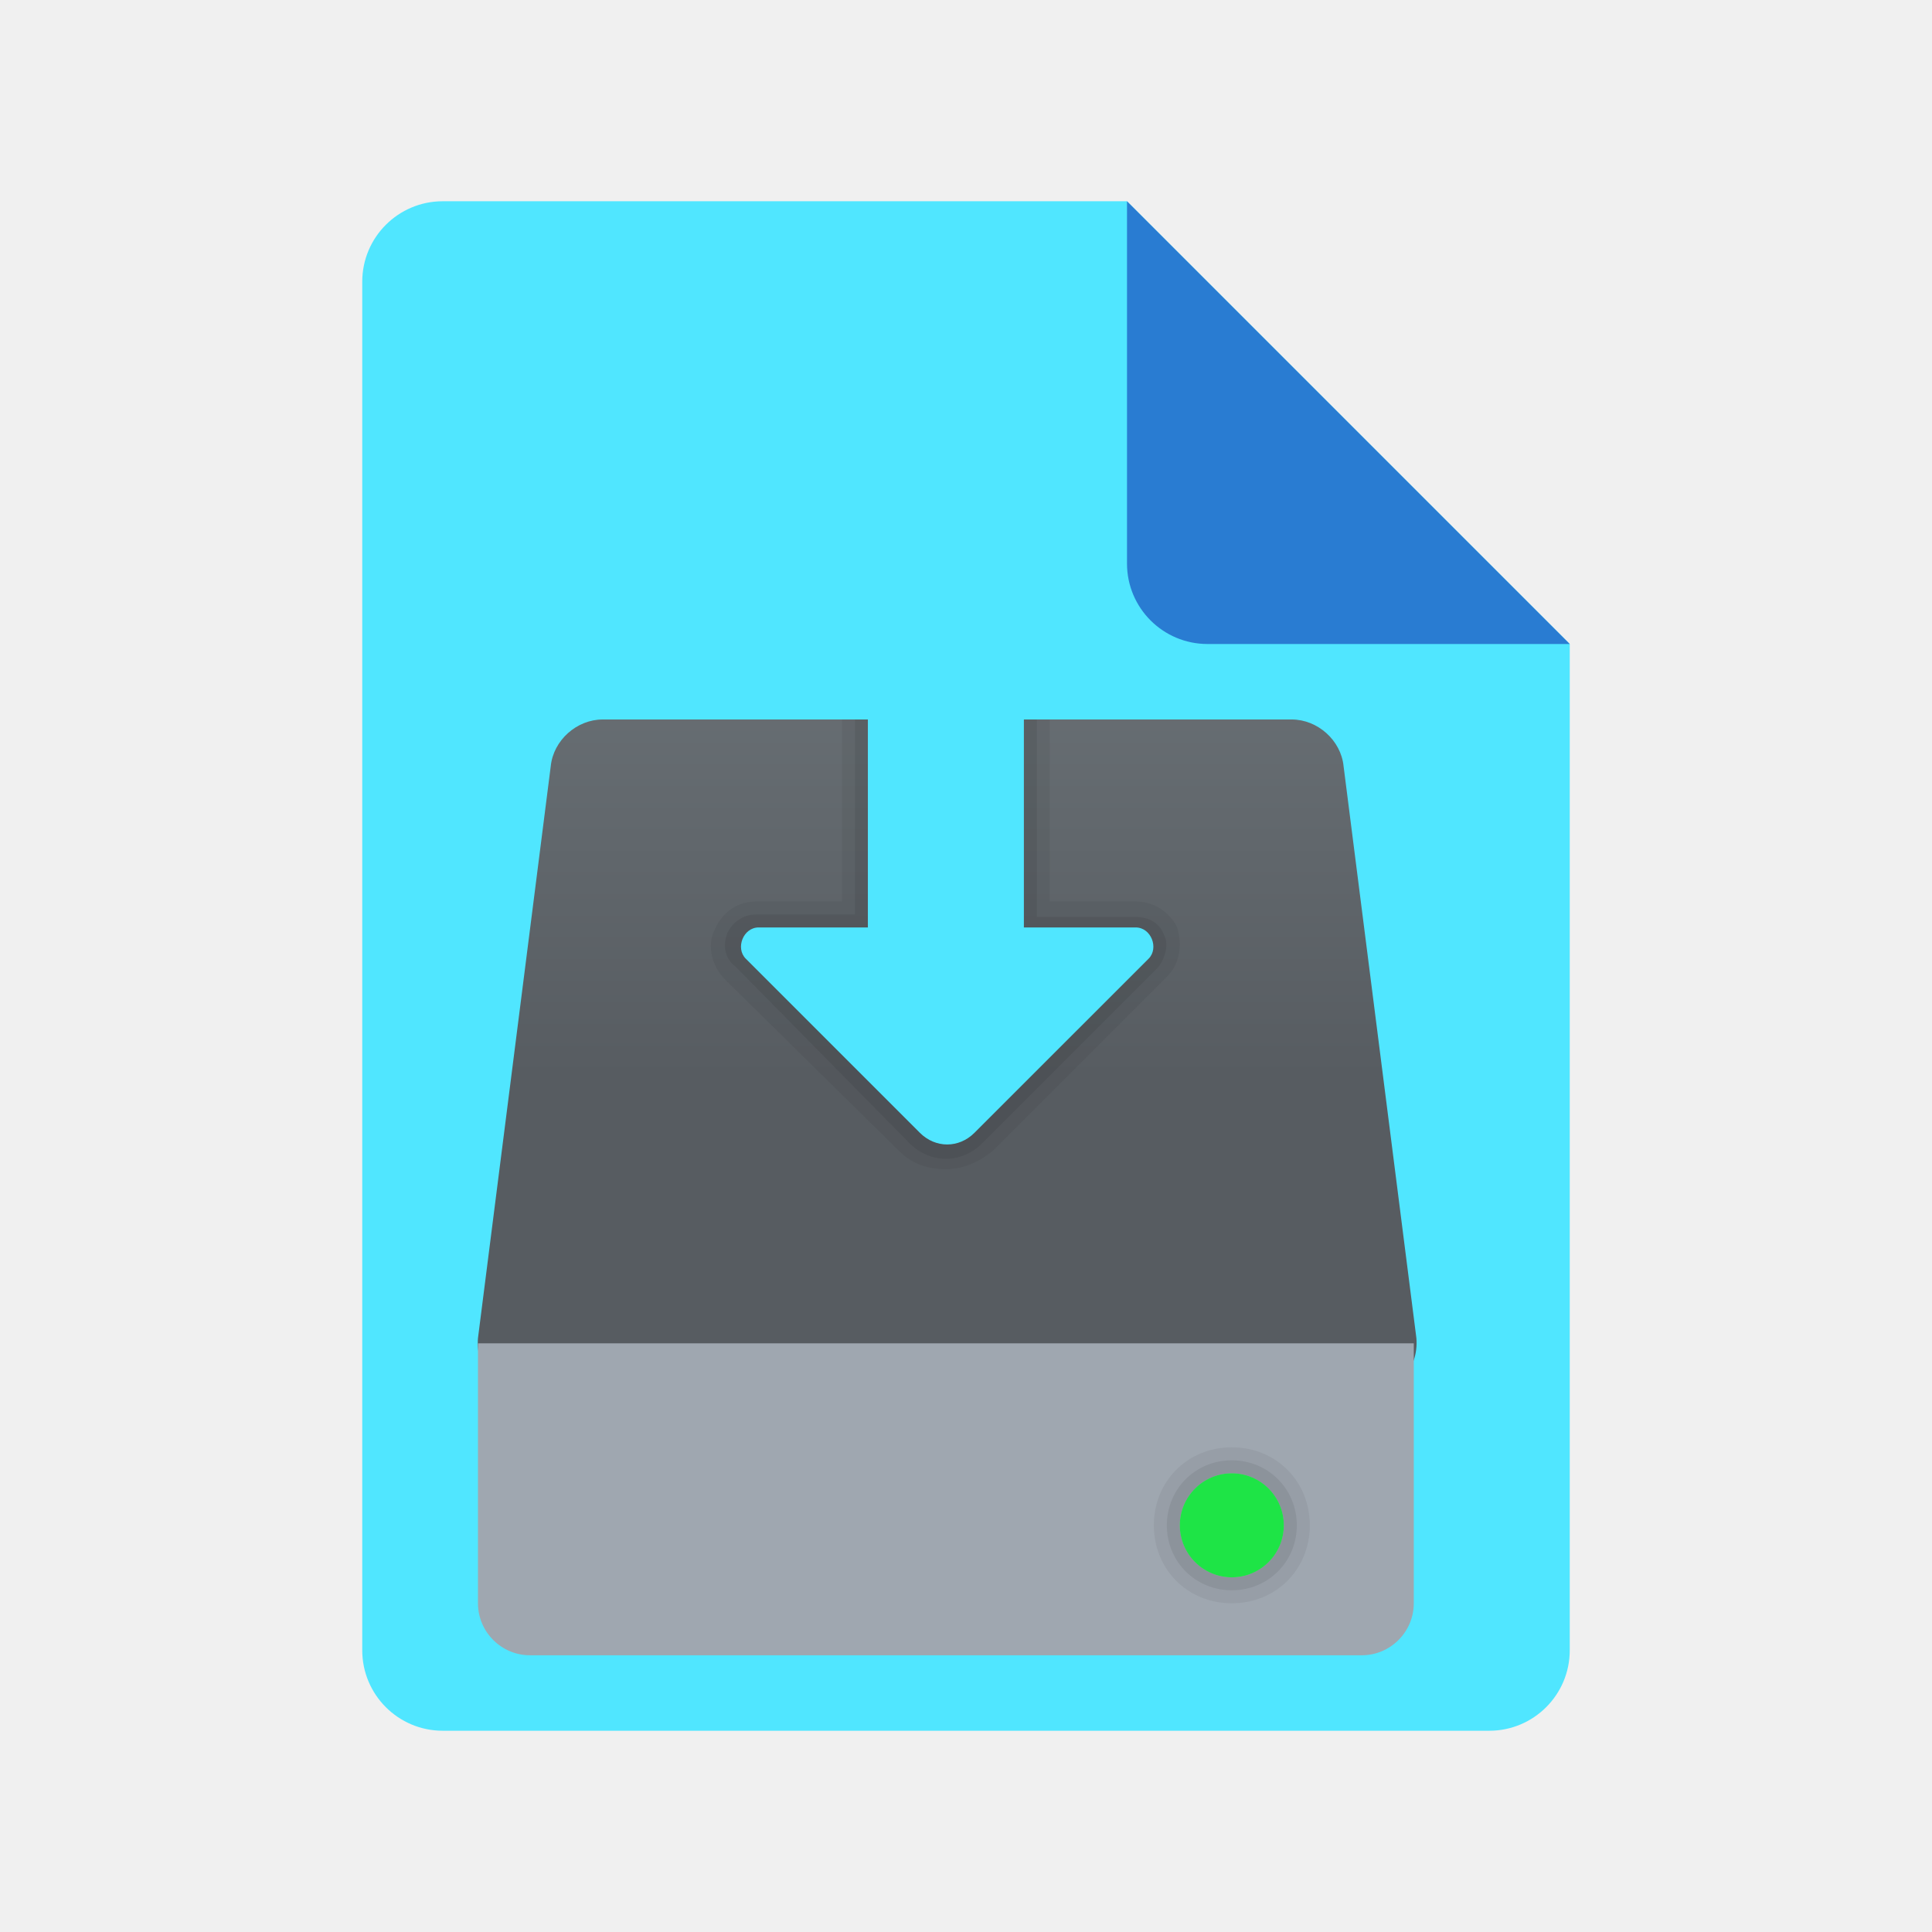
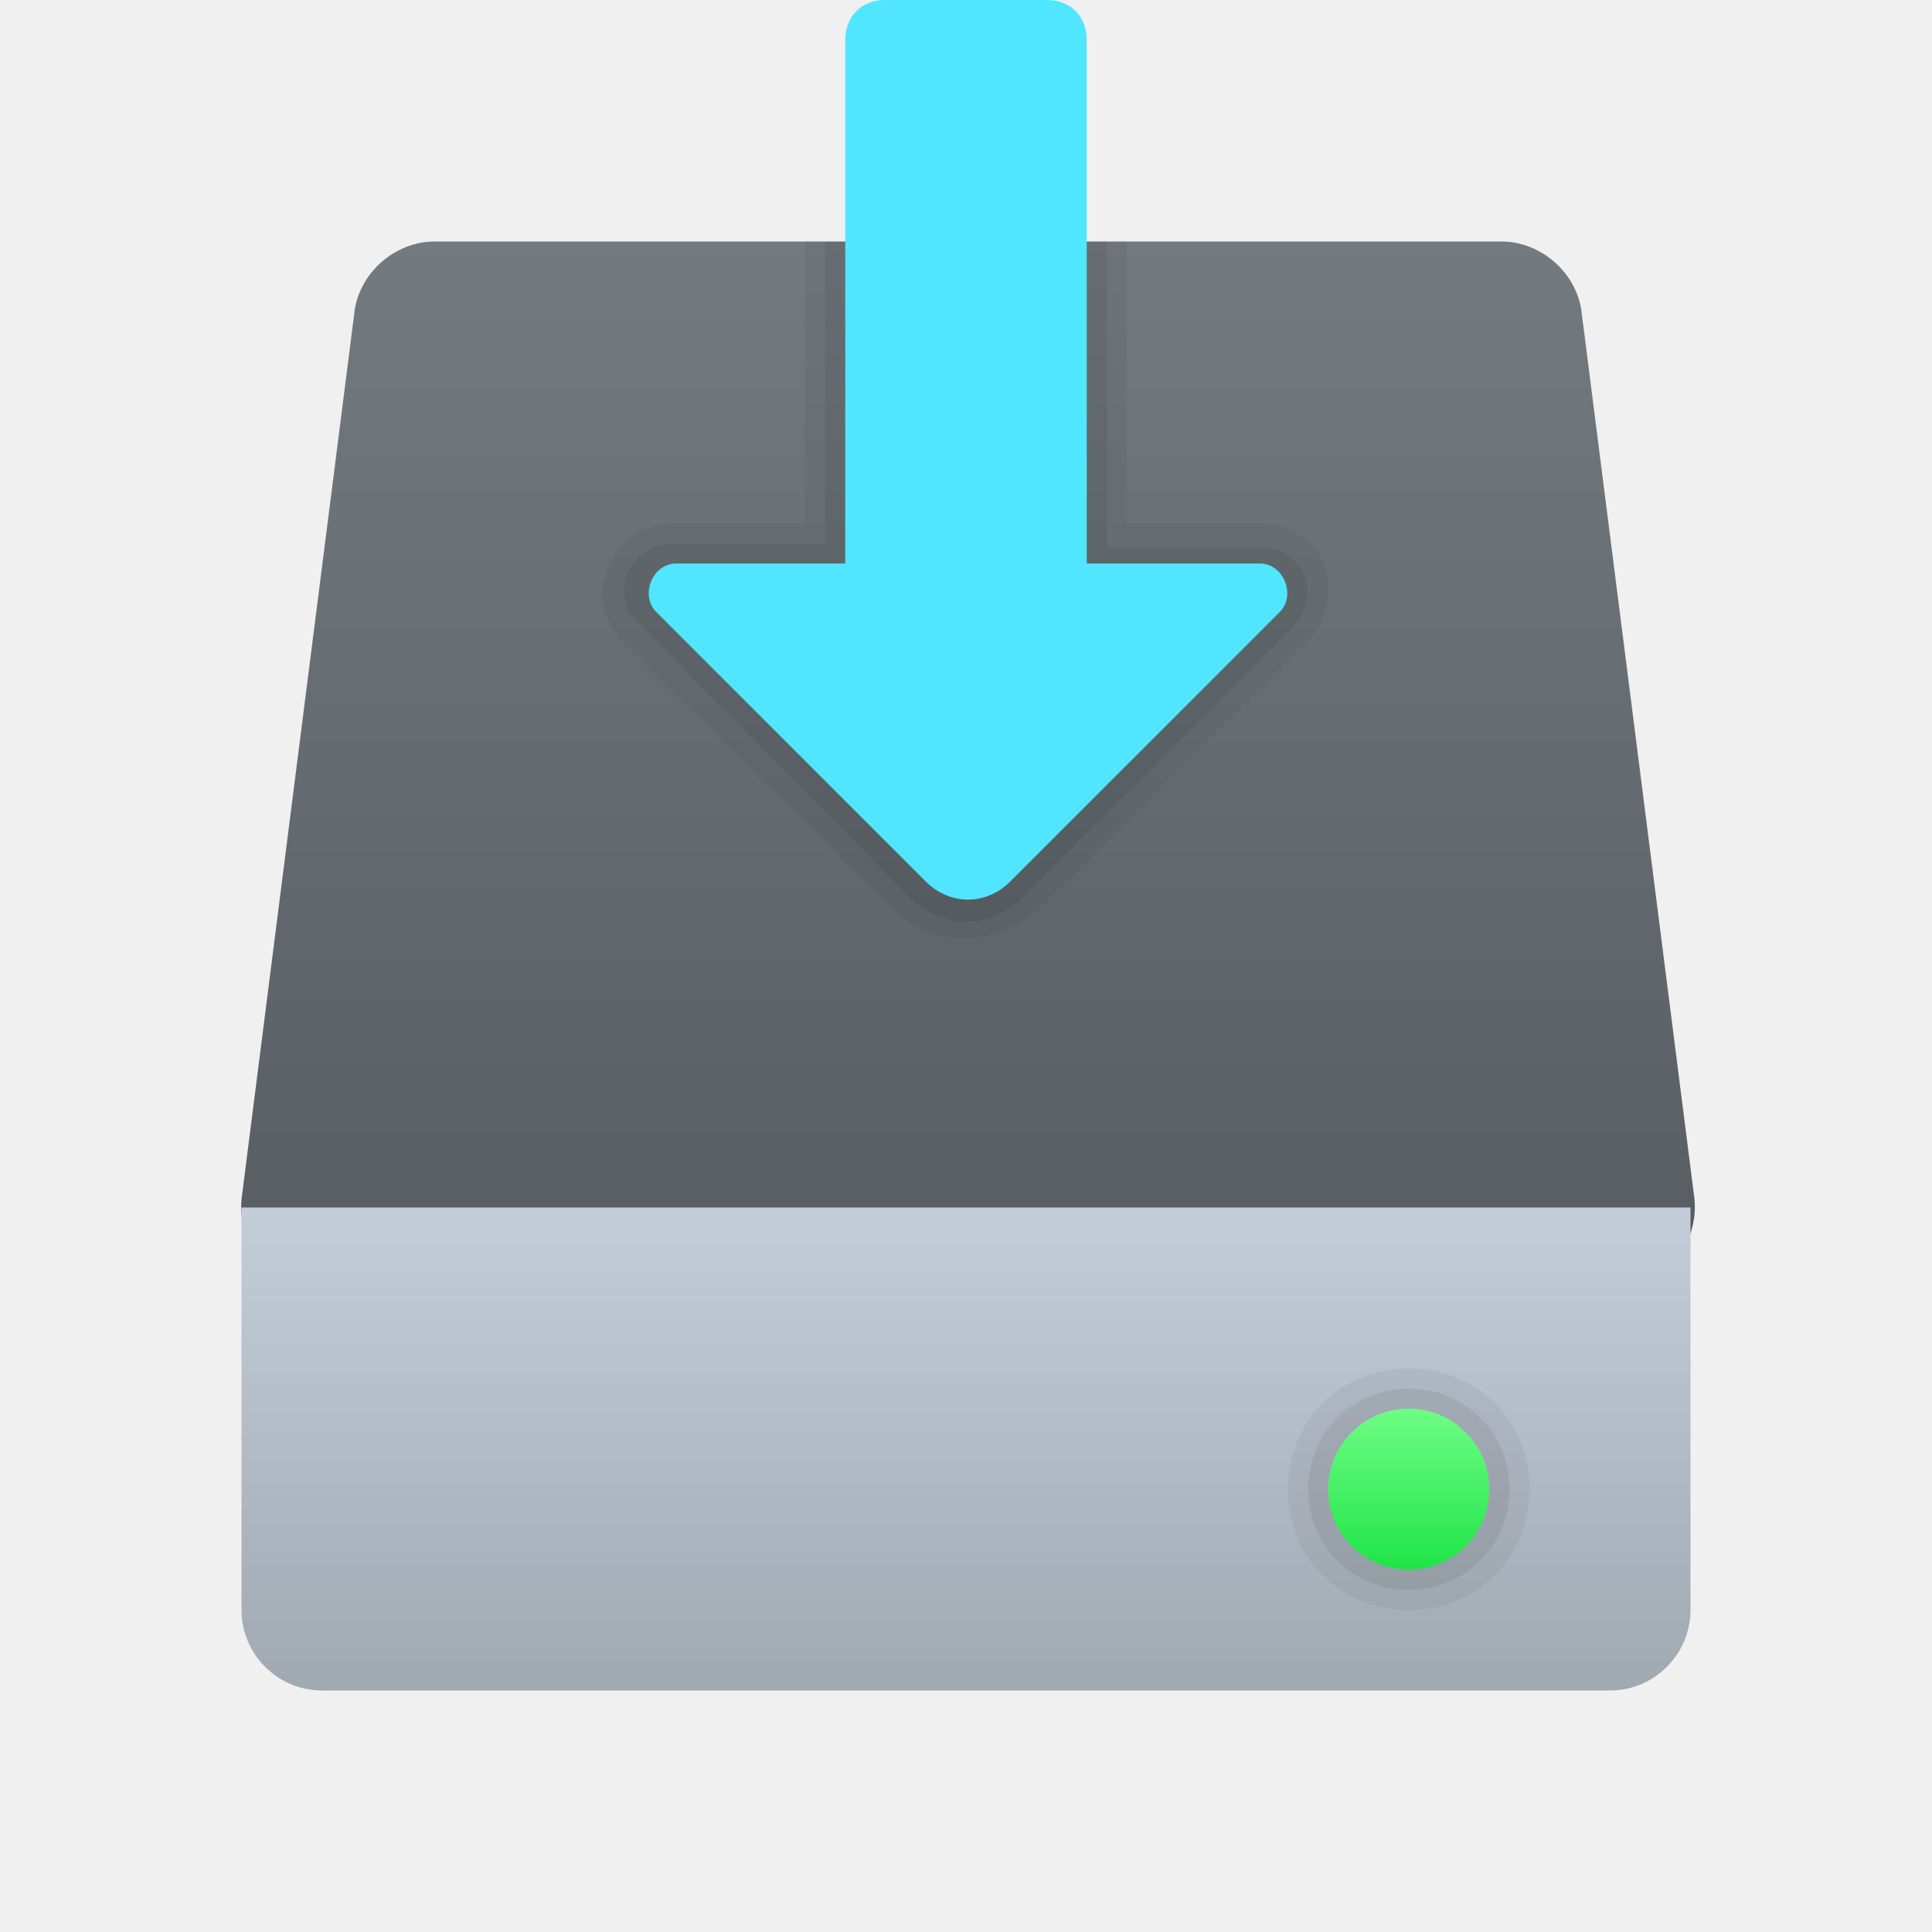
<svg xmlns="http://www.w3.org/2000/svg" xmlns:xlink="http://www.w3.org/1999/xlink" width="48px" height="48px" viewBox="0 0 48 48" version="1.1">
  <defs>
-     <linearGradient gradientUnits="userSpaceOnUse" x1="0.529" y1="10.472" x2="5.6" y2="5.4" id="gradient_1">
-       <stop offset="0%" stop-color="#3079D6" />
-       <stop offset="100%" stop-color="#297CD2" />
-     </linearGradient>
-     <linearGradient gradientUnits="userSpaceOnUse" x1="7.76" y1="-3.875" x2="7.76" y2="12.787" id="gradient_2">
+     <linearGradient gradientUnits="objectBoundingBox" x1="0.499" y1="0" x2="0.499" y2="0.992" id="gradient_1">
      <stop offset="0%" stop-color="#737B80" />
      <stop offset="100%" stop-color="#575C61" />
    </linearGradient>
-     <linearGradient gradientUnits="userSpaceOnUse" x1="7.75" y1="-19.321" x2="7.75" y2="-11.302" id="gradient_3">
+     <linearGradient gradientUnits="objectBoundingBox" x1="0.5" y1="0.007" x2="0.5" y2="1.042" id="gradient_2">
      <stop offset="0%" stop-color="#C3CDD9" />
      <stop offset="100%" stop-color="#9FA7B0" />
    </linearGradient>
-     <linearGradient gradientUnits="userSpaceOnUse" x1="-20.021" y1="-22.819" x2="-20.021" y2="-20.016" id="gradient_4">
+     <linearGradient gradientUnits="objectBoundingBox" x1="0.5" y1="-0.083" x2="0.5" y2="1.002" id="gradient_3">
      <stop offset="0%" stop-color="#75FF8A" />
      <stop offset="100%" stop-color="#1EE446" />
    </linearGradient>
-     <path d="M0 0L48 0L48 48L0 48L0 0Z" id="path_1" />
-     <clipPath id="mask_1">
+     <path d="M48 0L48 0L48 48L0 48L0 0L48 0Z" id="path_1" />
+     <clipPath id="clip_1">
      <use xlink:href="#path_1" />
    </clipPath>
  </defs>
-   <g id="File-Icon-2">
-     <path d="M0 0L48 0L48 48L0 48L0 0Z" id="Background" fill="#FFFFFF" fill-opacity="0" fill-rule="evenodd" stroke="none" />
-     <g clip-path="url(#mask_1)">
-       <path d="M39 16L39 41C39 42.105 38.105 43 37 43L11 43C9.895 43 9 42.105 9 41L9 7C9 5.895 9.895 5 11 5L28 5L39 16L39 16Z" id="Shape" fill="#50E6FF" fill-rule="evenodd" stroke="none" />
-       <path d="M28 5L28 14C28 15.105 28.895 16 30 16L39 16L28 5L28 5Z" id="Shape" fill="url(#gradient_1)" fill-rule="evenodd" stroke="none" />
-     </g>
-   </g>
-   <g id="svg" transform="translate(8 14)">
-     <g id="Software-Installer-Icon">
-       <path d="M0 0L31 0L31 31L0 31L0 0L0 0Z" id="Background" fill="#FFFFFF" fill-opacity="0" fill-rule="evenodd" stroke="none" />
-       <path d="M6.975 3.875L24.09 3.875C24.735 3.875 25.317 4.392 25.381 5.037L27.19 19.246C27.254 20.021 26.673 20.667 25.898 20.667L5.167 20.667C4.392 20.667 3.81 20.021 3.875 19.246L5.683 5.037C5.748 4.392 6.329 3.875 6.975 3.875L6.975 3.875L6.975 3.875Z" id="Shape" fill="url(#gradient_2)" stroke="none" />
-       <path d="M27.125 19.375L3.875 19.375L3.875 25.833C3.875 26.544 4.456 27.125 5.167 27.125L25.833 27.125C26.544 27.125 27.125 26.544 27.125 25.833L27.125 19.375L27.125 19.375L27.125 19.375Z" id="Shape#1" fill="url(#gradient_3)" stroke="none" />
-       <path d="M22.604 22.604C23.315 22.604 23.896 23.185 23.896 23.896C23.896 24.606 23.315 25.188 22.604 25.188C21.894 25.188 21.312 24.606 21.312 23.896C21.312 23.185 21.894 22.604 22.604 22.604M22.604 21.958C21.506 21.958 20.667 22.798 20.667 23.896C20.667 24.994 21.506 25.833 22.604 25.833C23.702 25.833 24.542 24.994 24.542 23.896C24.542 22.798 23.702 21.958 22.604 21.958L22.604 21.958L22.604 21.958L22.604 21.958Z" id="Shape#2" fill="#000000" fill-opacity="0.051" fill-rule="evenodd" stroke="none" />
-       <path d="M22.604 22.604C23.315 22.604 23.896 23.185 23.896 23.896C23.896 24.606 23.315 25.188 22.604 25.188C21.894 25.188 21.312 24.606 21.312 23.896C21.312 23.185 21.894 22.604 22.604 22.604M22.604 22.281C21.7 22.281 20.99 22.992 20.99 23.896C20.99 24.8 21.7 25.51 22.604 25.51C23.508 25.51 24.219 24.8 24.219 23.896C24.219 22.992 23.508 22.281 22.604 22.281L22.604 22.281L22.604 22.281L22.604 22.281Z" id="Shape#3" fill="#000000" fill-opacity="0.071" fill-rule="evenodd" stroke="none" />
-       <path d="M21.312 23.896C21.312 23.182 21.891 22.604 22.604 22.604C23.318 22.604 23.896 23.182 23.896 23.896C23.896 24.609 23.318 25.188 22.604 25.188C21.891 25.188 21.312 24.609 21.312 23.896L21.312 23.896Z" id="Circle" fill="url(#gradient_4)" fill-rule="evenodd" stroke="none" />
-       <path d="M14.338 14.596C14.66 14.919 15.048 15.048 15.5 15.048C15.952 15.048 16.34 14.854 16.663 14.596L20.99 10.269C21.312 9.946 21.377 9.494 21.248 9.042C21.054 8.654 20.667 8.396 20.215 8.396L18.083 8.396L18.083 3.875L12.917 3.875L12.917 8.396L10.785 8.396C10.333 8.396 9.946 8.654 9.752 9.106C9.558 9.494 9.688 10.01 10.01 10.333L14.338 14.596L14.338 14.596L14.338 14.596Z" id="Shape#4" fill="#000000" fill-opacity="0.051" stroke="none" />
-       <path d="M14.596 14.402C14.854 14.66 15.177 14.79 15.5 14.79C15.823 14.79 16.146 14.66 16.404 14.402L20.731 10.075C20.925 9.881 21.054 9.494 20.925 9.235C20.796 8.912 20.538 8.783 20.215 8.783L17.76 8.783L17.76 3.875L13.24 3.875L13.24 8.719L10.785 8.719C10.463 8.719 10.204 8.912 10.075 9.171C9.946 9.494 10.01 9.817 10.269 10.01L14.596 14.402L14.596 14.402L14.596 14.402Z" id="Shape#5" fill="#000000" fill-opacity="0.071" stroke="none" />
-       <path d="M20.538 9.817L16.21 14.144C15.823 14.531 15.242 14.531 14.854 14.144L10.527 9.817C10.269 9.558 10.463 9.042 10.85 9.042L13.562 9.042L13.562 0.646C13.562 0.258 13.821 0 14.208 0L16.792 0C17.179 0 17.438 0.258 17.438 0.646L17.438 9.042L20.215 9.042C20.602 9.042 20.796 9.558 20.538 9.817L20.538 9.817L20.538 9.817Z" id="Shape#6" fill="#50E6FF" stroke="none" />
-     </g>
+   <g id="Software Installer" clip-path="url(#clip_1)">
+     <path d="M48 0L48 0L48 48L0 48L0 0L48 0Z" id="Software-Installer" fill="none" stroke="none" />
+     <path d="M10.8 6L37.3 6C38.3 6 39.2 6.8 39.3 7.8L42.1 29.8C42.2 31 41.3 32 40.1 32L8 32C6.8 32 5.9 31 6 29.8L8.8 7.8C8.9 6.8 9.8 6 10.8 6L10.8 6Z" id="Shape" fill="url(#gradient_1)" stroke="none" />
+     <path d="M42 30L6 30L6 40C6 41.1 6.9 42 8 42L40 42C41.1 42 42 41.1 42 40L42 30L42 30Z" id="Shape" fill="url(#gradient_2)" stroke="none" />
+     <path d="M35 35C36.1 35 37 35.9 37 37C37 38.1 36.1 39 35 39C33.9 39 33 38.1 33 37C33 35.9 33.9 35 35 35M35 34C33.3 34 32 35.3 32 37C32 38.7 33.3 40 35 40C36.7 40 38 38.7 38 37C38 35.3 36.7 34 35 34L35 34L35 34Z" id="Shape" fill="#000000" fill-opacity="0.05" fill-rule="evenodd" stroke="none" />
+     <path d="M35 35C36.1 35 37 35.9 37 37C37 38.1 36.1 39 35 39C33.9 39 33 38.1 33 37C33 35.9 33.9 35 35 35M35 34.5C33.6 34.5 32.5 35.6 32.5 37C32.5 38.4 33.6 39.5 35 39.5C36.4 39.5 37.5 38.4 37.5 37C37.5 35.6 36.4 34.5 35 34.5L35 34.5L35 34.5Z" id="Shape" fill="#000000" fill-opacity="0.07" fill-rule="evenodd" stroke="none" />
+     <path d="M33 37C33 35.895 33.895 35 35 35C36.105 35 37 35.895 37 37C37 38.105 36.105 39 35 39C33.895 39 33 38.105 33 37Z" id="Circle" fill="url(#gradient_3)" fill-rule="evenodd" stroke="none" />
+     <path d="M22.2 22.6C22.7 23.1 23.3 23.3 24 23.3C24.7 23.3 25.3 23 25.8 22.6L32.5 15.9C33 15.4 33.1 14.7 32.9 14C32.6 13.4 32 13 31.3 13L28 13L28 6L20 6L20 13L16.7 13C16 13 15.4 13.4 15.1 14.1C14.8 14.7 15 15.5 15.5 16L22.2 22.6L22.2 22.6Z" id="Shape" fill="#000000" fill-opacity="0.05" stroke="none" />
+     <path d="M22.6 22.3C23 22.7 23.5 22.9 24 22.9C24.5 22.9 25 22.7 25.4 22.3L32.1 15.6C32.4 15.3 32.6 14.7 32.4 14.3C32.2 13.8 31.8 13.6 31.3 13.6L27.5 13.6L27.5 6L20.5 6L20.5 13.5L16.7 13.5C16.2 13.5 15.8 13.8 15.6 14.2C15.4 14.7 15.5 15.2 15.9 15.5L22.6 22.3L22.6 22.3Z" id="Shape" fill="#000000" fill-opacity="0.07" stroke="none" />
+     <path d="M31.8 15.2L25.1 21.9C24.5 22.5 23.6 22.5 23 21.9L16.3 15.2C15.9 14.8 16.2 14 16.8 14L21 14L21 1C21 0.4 21.4 0 22 0L26 0C26.6 0 27 0.4 27 1L27 14L31.3 14C31.9 14 32.2 14.8 31.8 15.2L31.8 15.2Z" id="Shape" fill="#50E6FF" stroke="none" />
  </g>
</svg>
